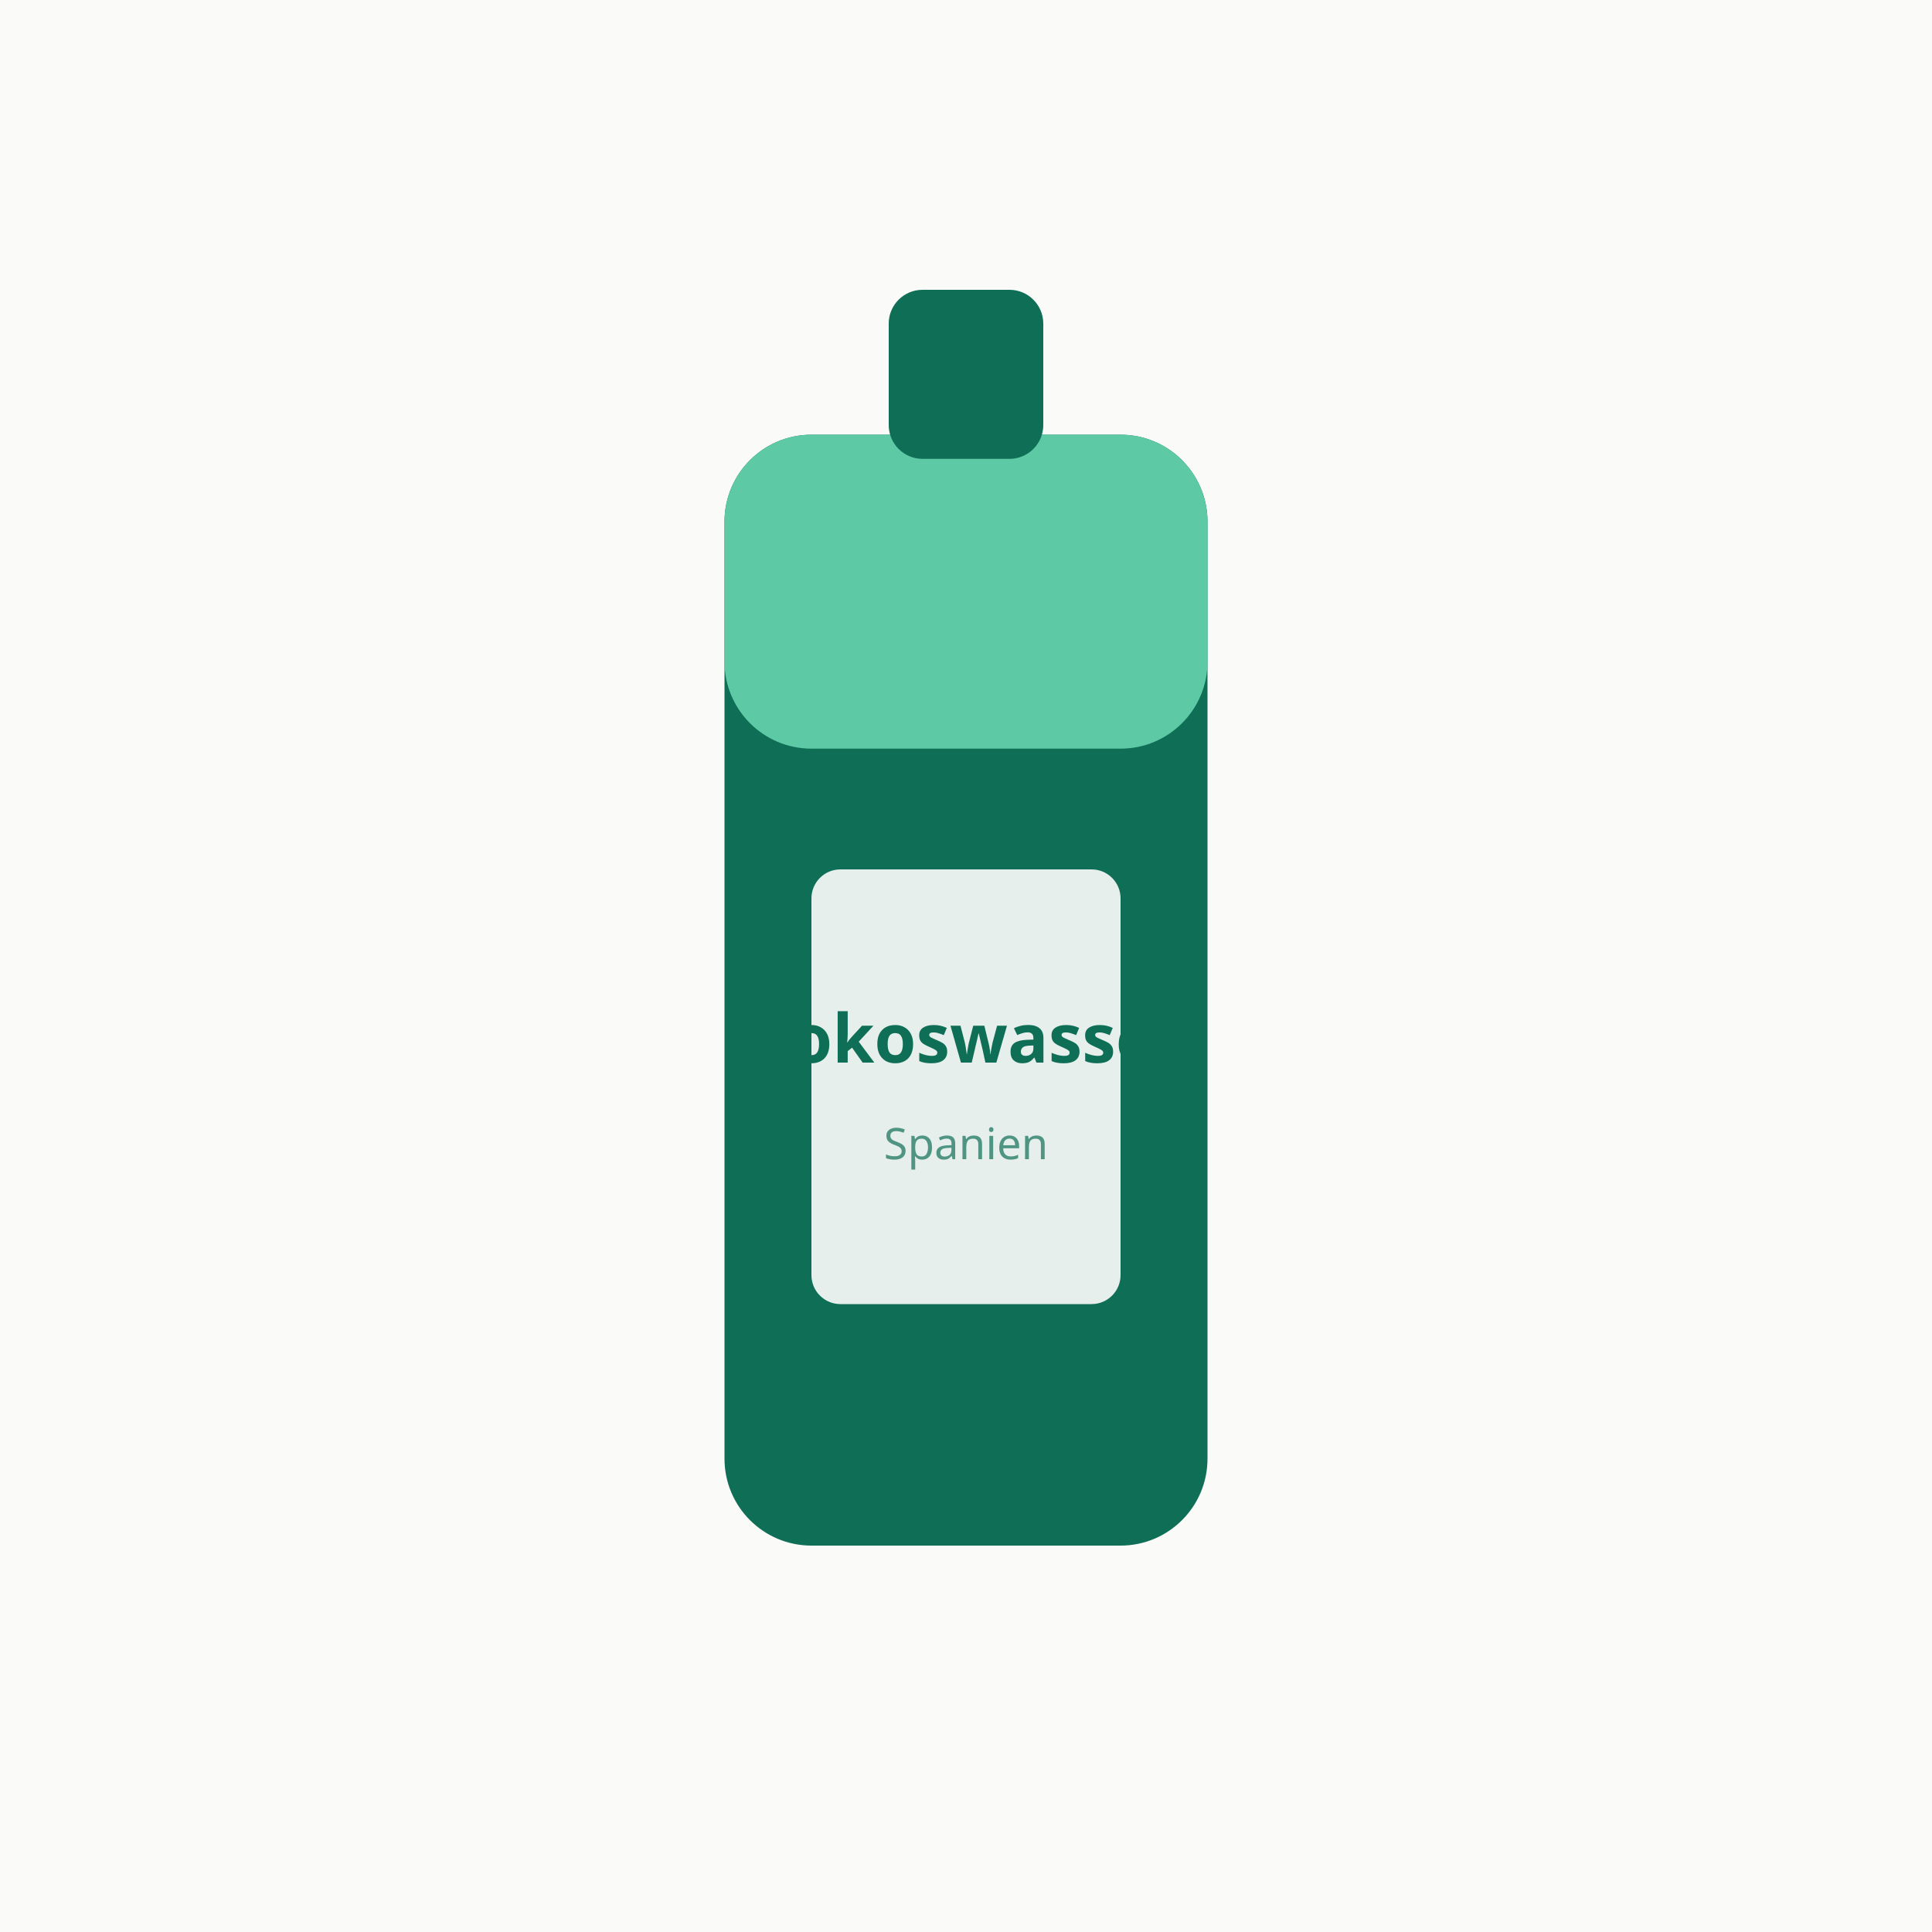
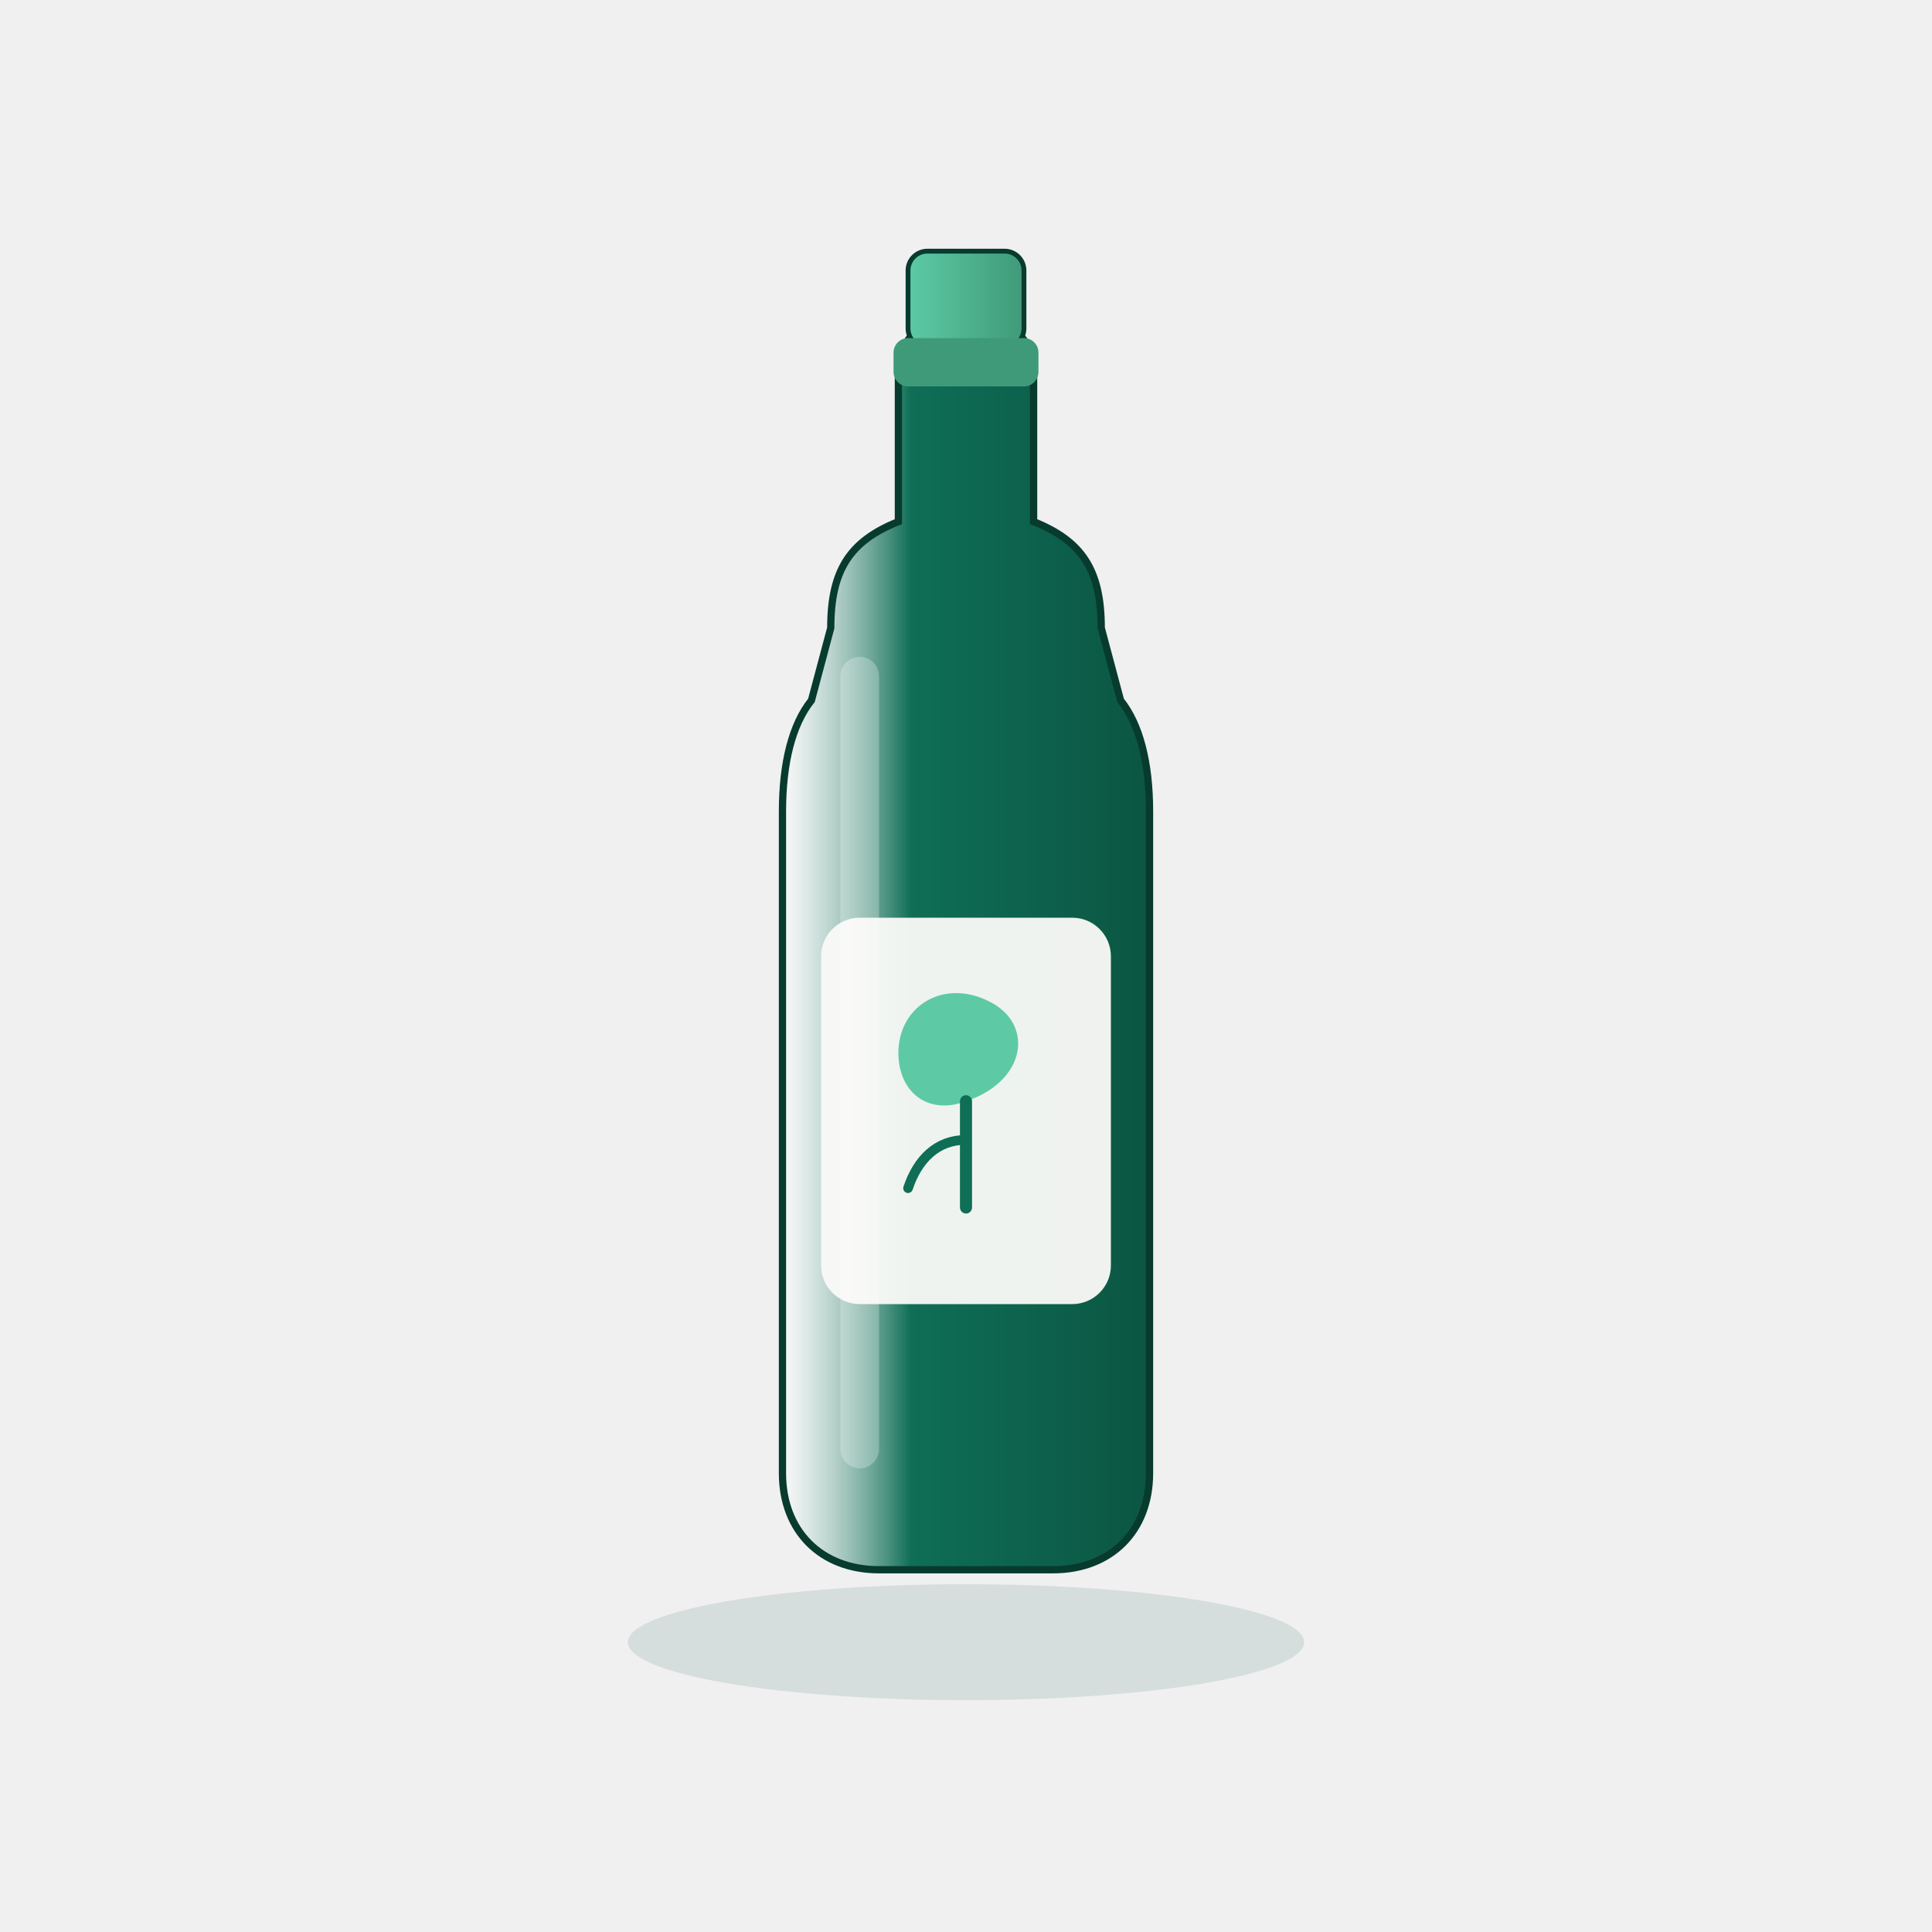
<svg xmlns="http://www.w3.org/2000/svg" width="400" height="400" viewBox="0 0 400 400">
-   <rect width="400" height="400" fill="#FAFAF8" />
-   <rect x="150" y="90" width="100" height="230" rx="18" fill="#0F6E56" />
-   <rect x="150" y="90" width="100" height="65" rx="18" fill="#5DCAA5" />
-   <rect x="184" y="60" width="32" height="35" rx="7" fill="#0F6E56" />
-   <rect x="168" y="180" width="64" height="90" rx="6" fill="#FAFAF8" opacity="0.92" />
-   <text x="200" y="220" text-anchor="middle" font-family="sans-serif" font-weight="700" font-size="14" fill="#0F6E56">Kokoswasser</text>
-   <text x="200" y="240" text-anchor="middle" font-family="sans-serif" font-size="9" fill="#0F6E56" opacity="0.7">Spanien</text>
+   <defs>
+     <linearGradient id="kw-body" x1="0" y1="0" x2="1" y2="0">
+       <stop offset="0%" stop-color="#FFFFFF" stop-opacity="0.55" />
+       <stop offset="35%" stop-color="#0F6E56" />
+       <stop offset="100%" stop-color="#0B5643" />
+     </linearGradient>
+     <linearGradient id="kw-cap" x1="0" y1="0" x2="1" y2="0">
+       <stop offset="0%" stop-color="#5DCAA5" />
+       <stop offset="100%" stop-color="#3F9A79" />
+     </linearGradient>
+   </defs>
+   <ellipse cx="200" cy="340" rx="70" ry="12" fill="#0B5643" opacity="0.12" />
+   <path d="M172 130            C172 118, 176 112, 186 108            L186 78            C186 70, 190 66, 200 66            C210 66, 214 70, 214 78            L214 108            C224 112, 228 118, 228 130            L232 145            C236 150, 238 158, 238 168            L238 305            C238 317, 230 325, 218 325            L182 325            C170 325, 162 317, 162 305            L162 168            C162 158, 164 150, 168 145            Z" fill="url(#kw-body)" stroke="#073B2E" stroke-width="1.5" />
+   <rect x="188" y="52" width="24" height="20" rx="4" fill="url(#kw-cap)" stroke="#073B2E" stroke-width="1" />
+   <rect x="185" y="70" width="30" height="10" rx="3" fill="#3F9A79" />
+   <rect x="170" y="190" width="60" height="80" rx="8" fill="#FAFAF8" opacity="0.95" />
+   <path d="M186 218 C186 208, 196 202, 206 208 C214 213, 212 224, 200 228 C192 231, 186 226, 186 218 Z" fill="#5DCAA5" />
+   <path d="M200 228 L200 250" stroke="#0F6E56" stroke-width="2.5" stroke-linecap="round" />
+   <path d="M200 236 C194 236, 190 240, 188 246" stroke="#0F6E56" stroke-width="2" stroke-linecap="round" fill="none" />
+   <path d="M178 140 L178 300" stroke="#FFFFFF" stroke-width="8" stroke-linecap="round" opacity="0.25" />
</svg>
